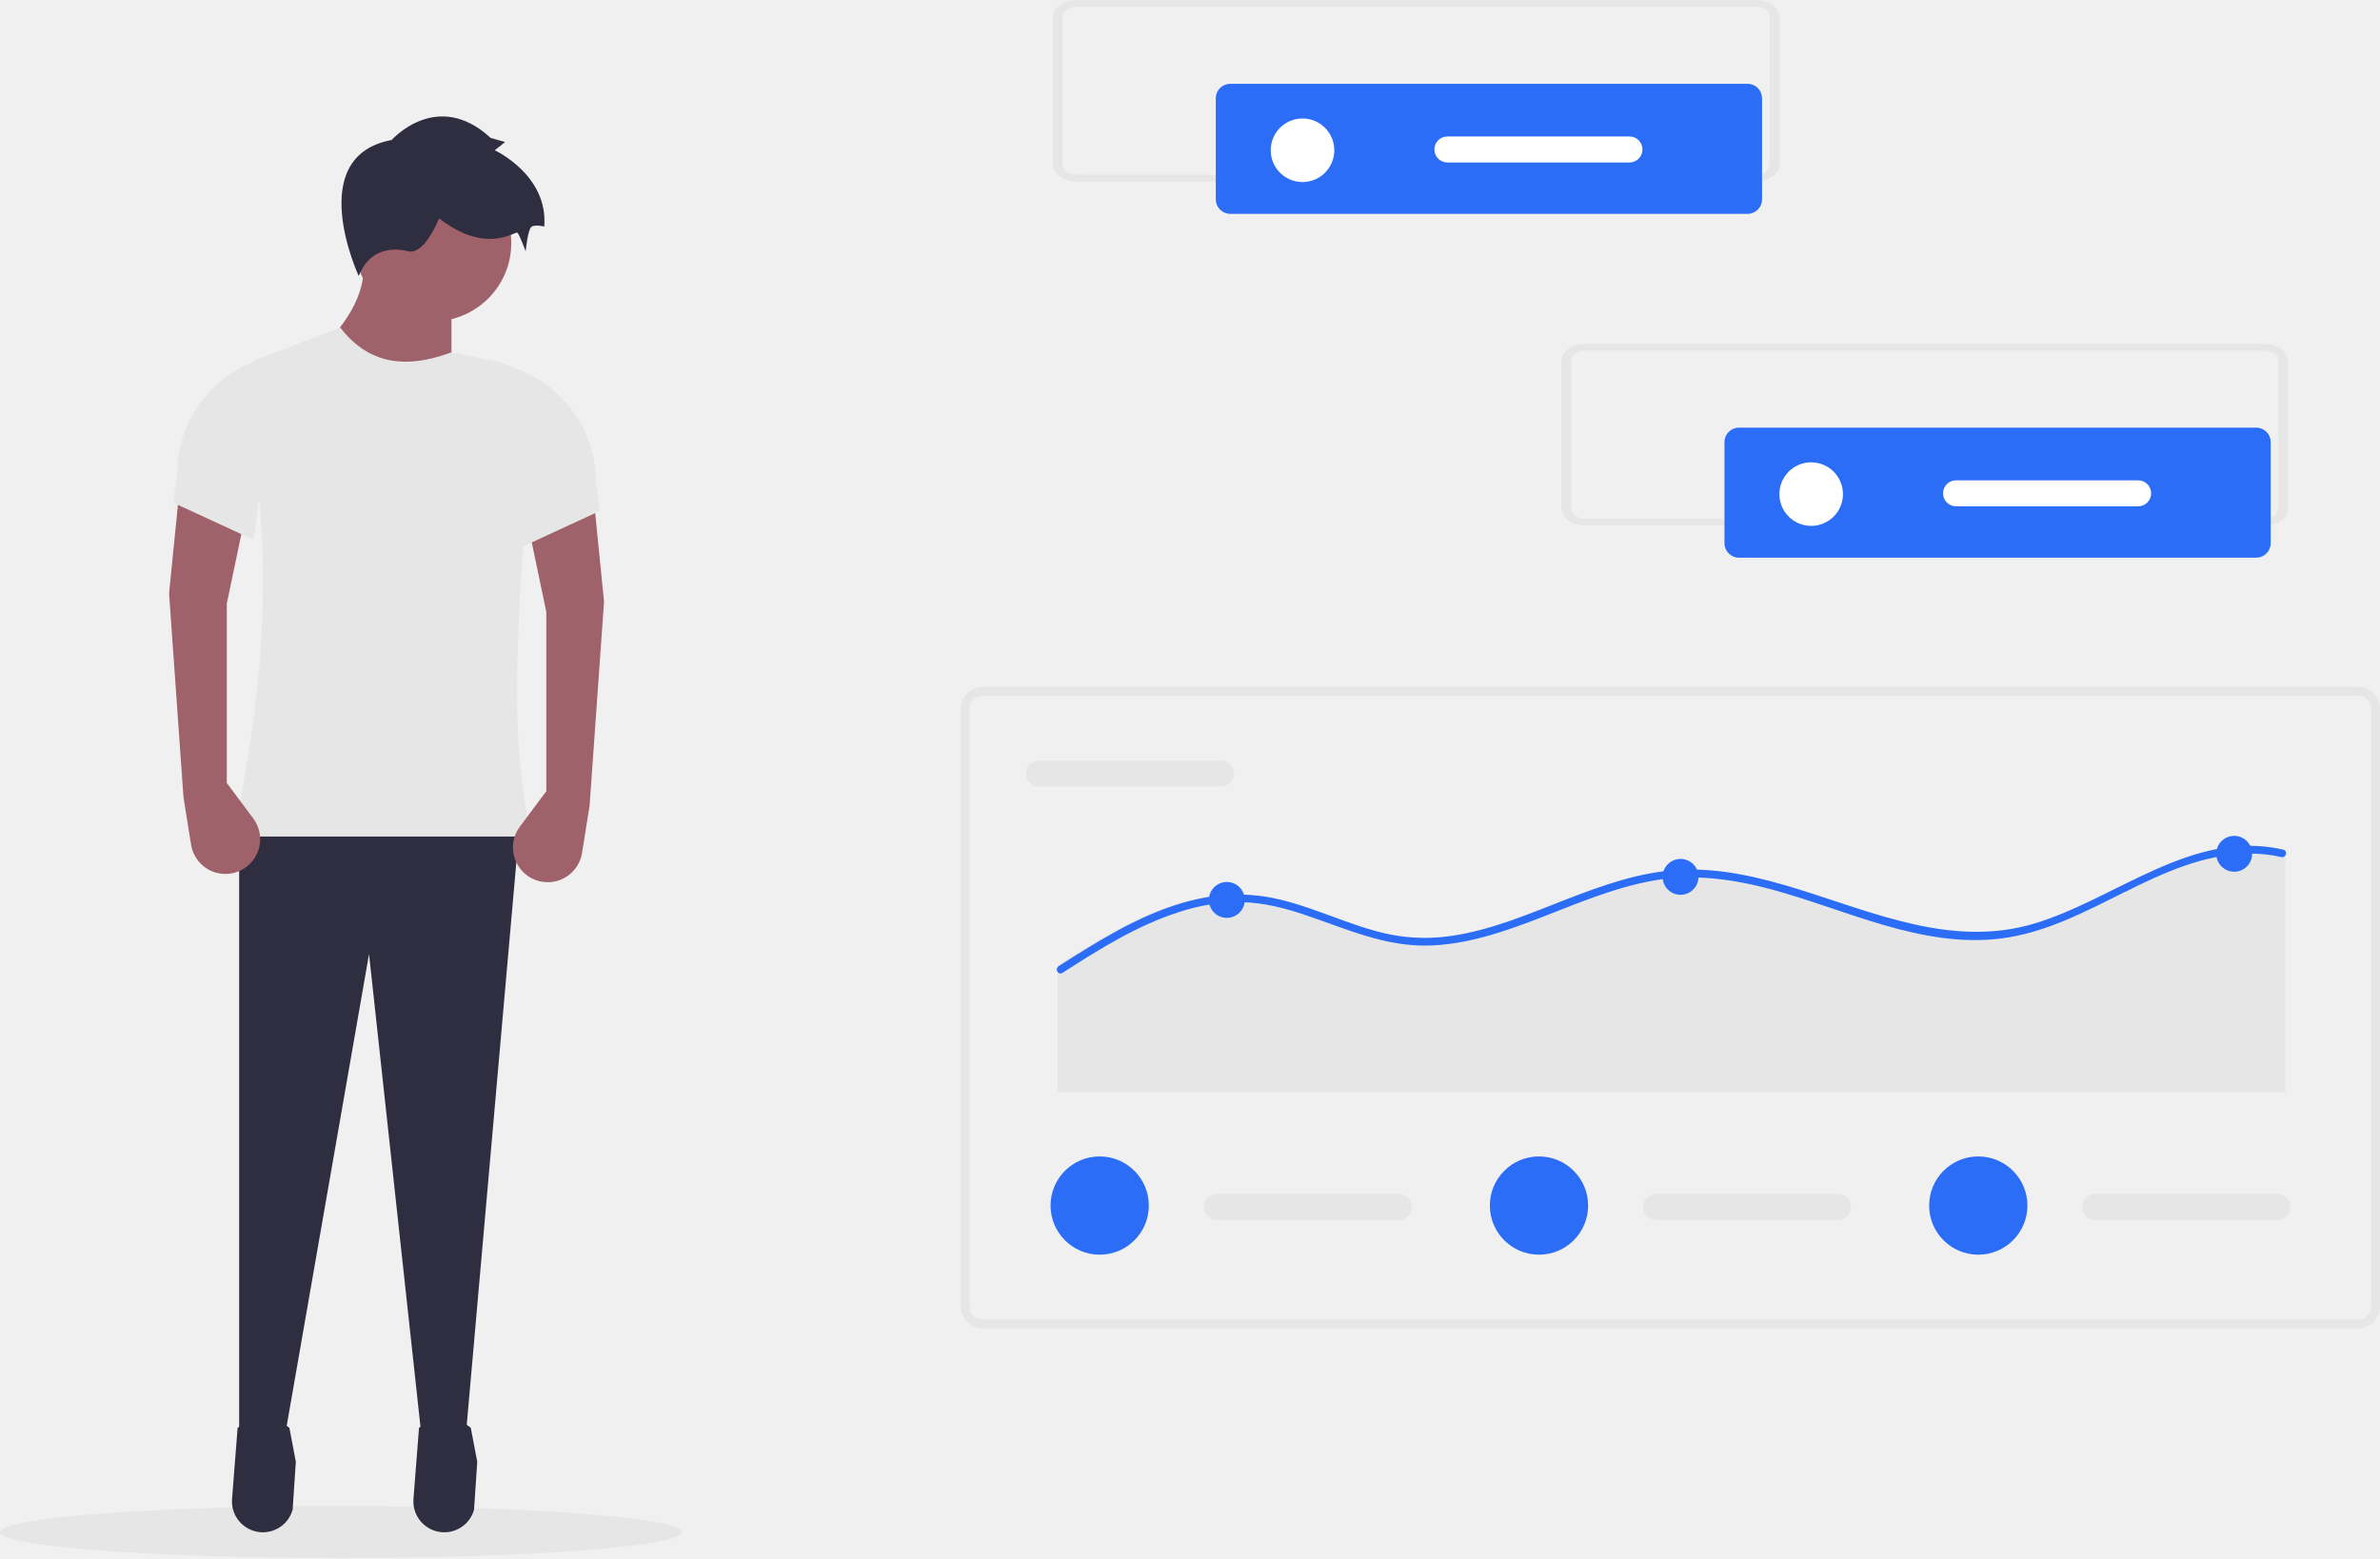
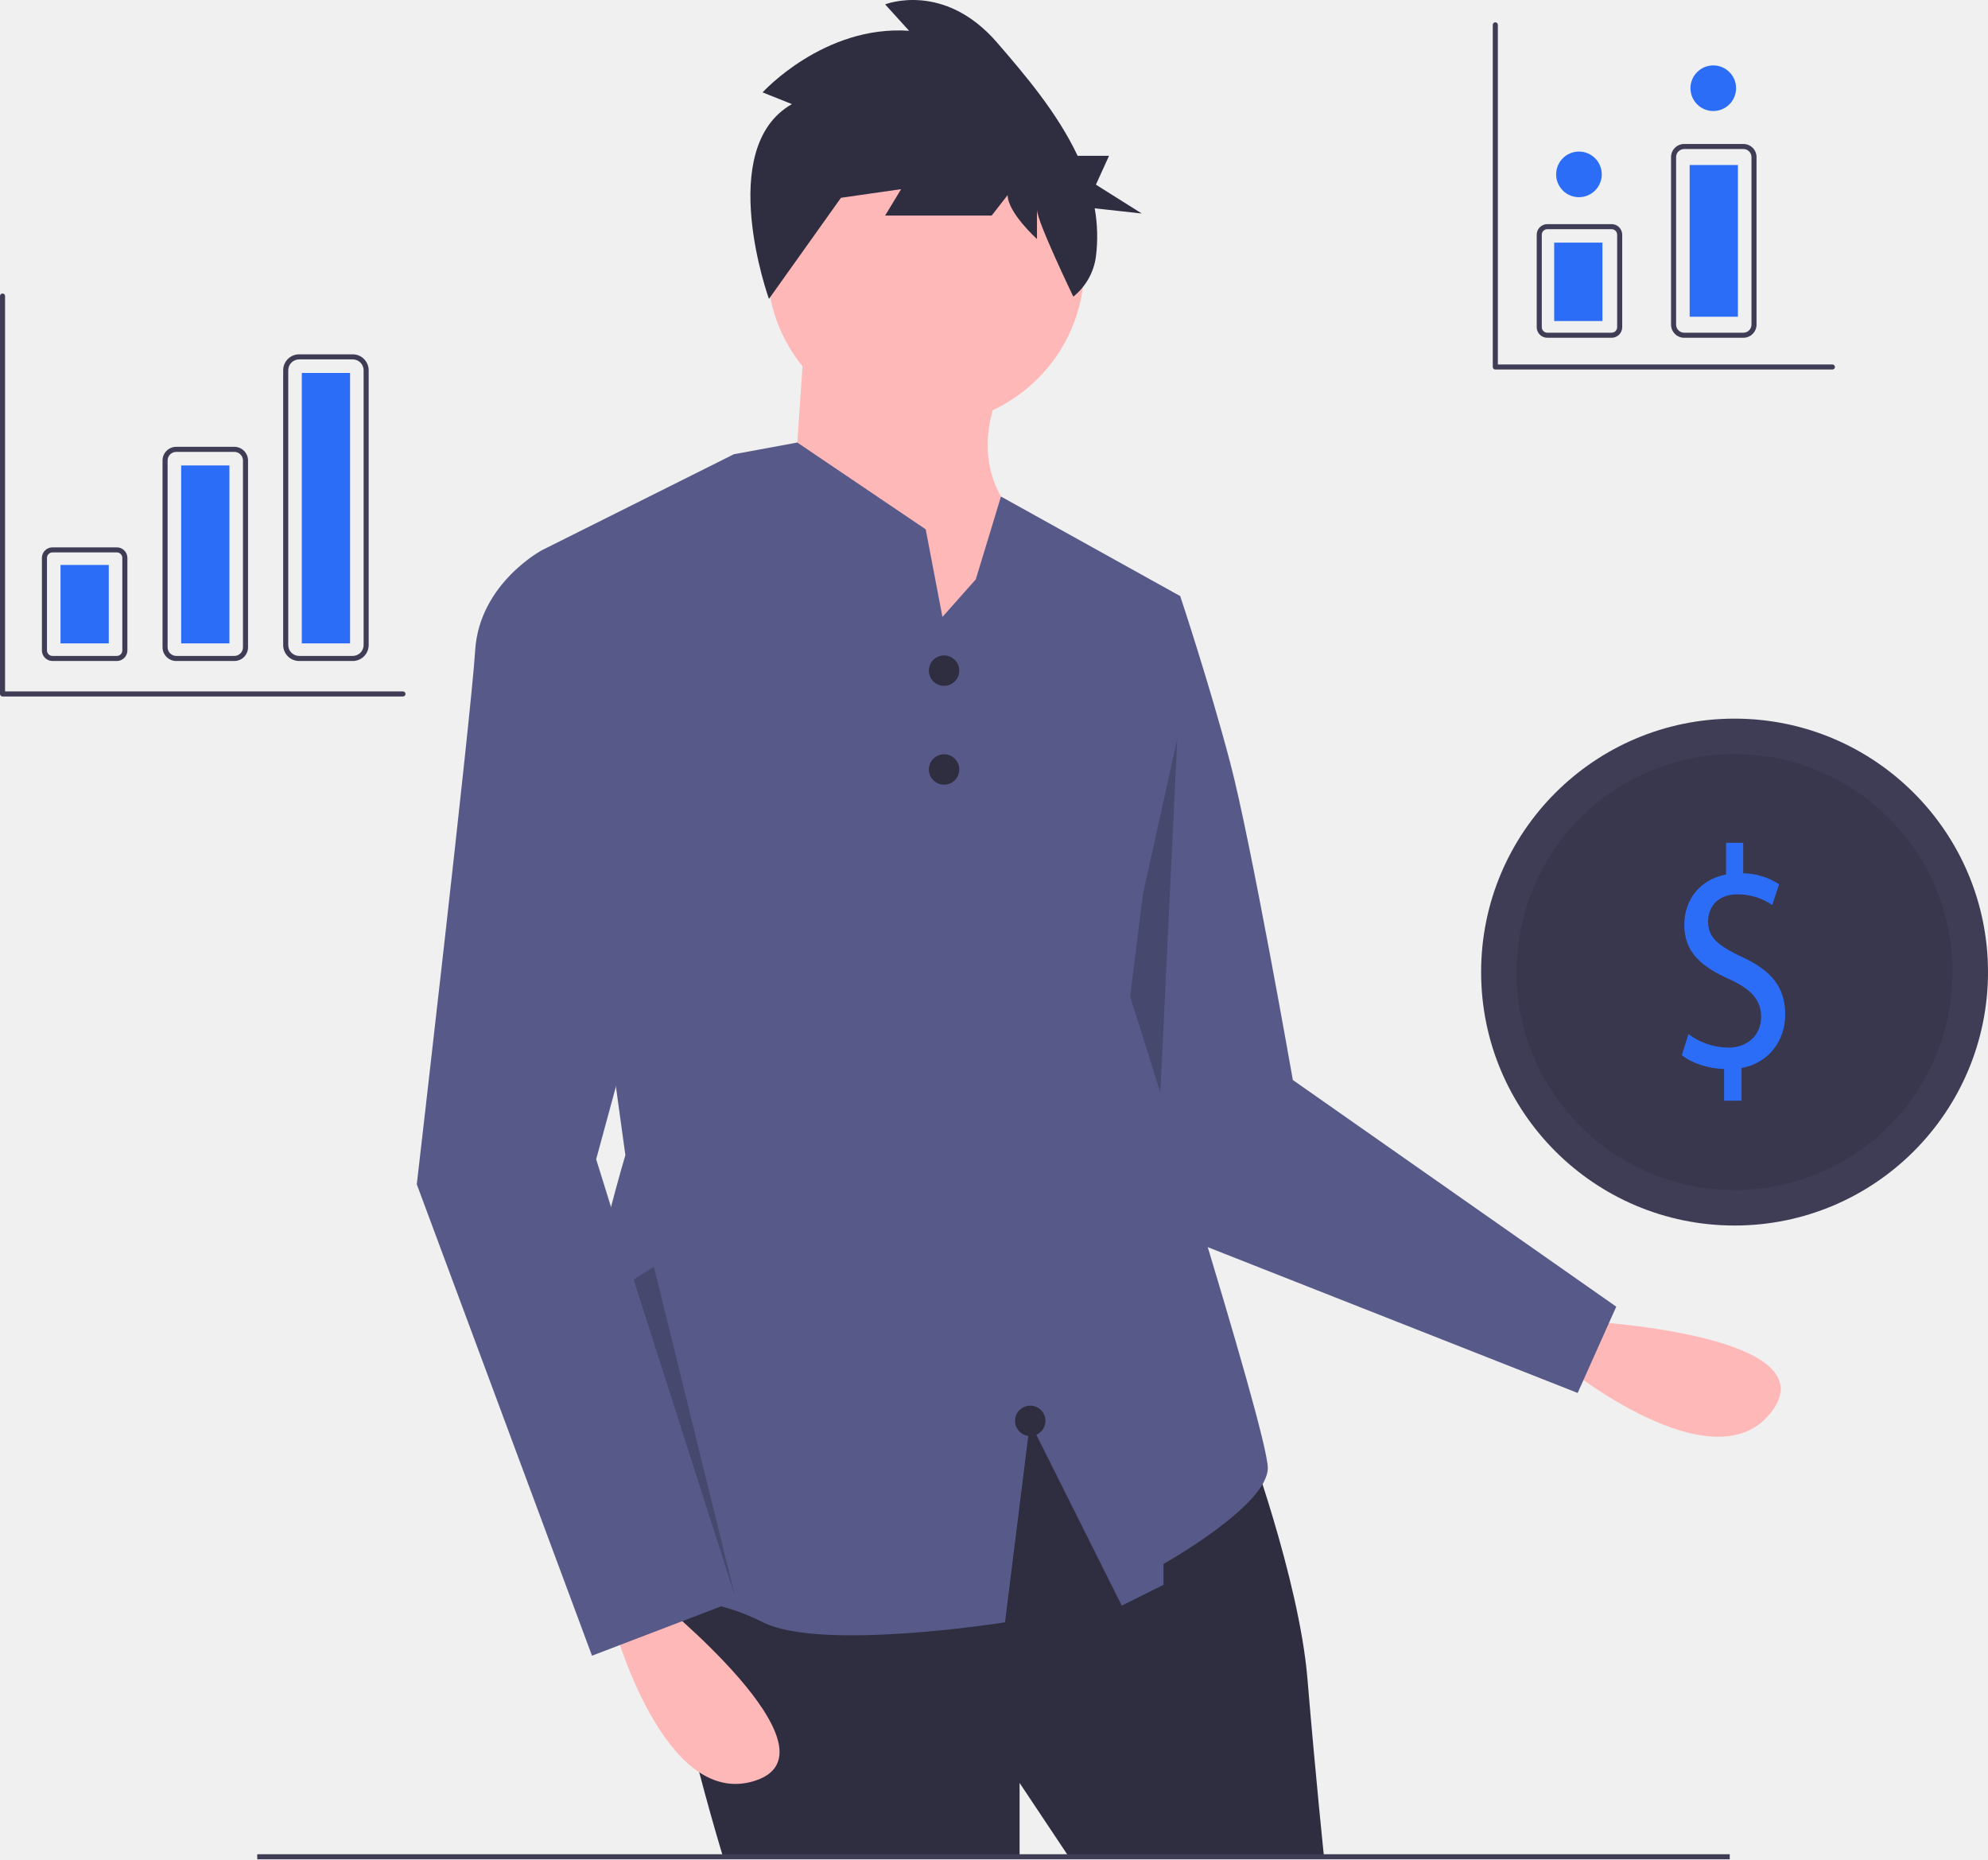
- <svg xmlns="http://www.w3.org/2000/svg" id="bf74385c-6483-43b7-aa3a-5b28e4e3e168" data-name="Layer 1" width="823.5" height="539.233" viewBox="0 0 823.5 539.233">
-   <ellipse cx="118" cy="530.233" rx="118" ry="9" fill="#e6e6e6" />
-   <path d="M344.468,315.845l-47.076-12.839q18.856-17.793,16.405-33.524H344.468Z" transform="translate(-188.25 -180.3837)" fill="#9f616a" />
-   <polygon points="161.211 496.376 146.005 498.515 127.687 330.184 98.443 497.802 82.751 498.515 82.751 285.961 179.756 285.961 161.211 496.376" fill="#2f2e41" />
-   <path d="M278.898,710.693h0a10.695,10.695,0,0,0,10.607-7.816l1.111-16.575-2.239-11.755c-5.908-4.855-11.88-4.754-17.912,0L268.541,699.169A10.695,10.695,0,0,0,278.898,710.693Z" transform="translate(-188.25 -180.3837)" fill="#2f2e41" />
-   <path d="M341.666,710.693h0a10.695,10.695,0,0,0,10.607-7.816l1.111-16.575-2.239-11.755c-5.908-4.855-11.88-4.754-17.912,0l-1.924,24.622A10.695,10.695,0,0,0,341.666,710.693Z" transform="translate(-188.25 -180.3837)" fill="#2f2e41" />
-   <circle cx="149.799" cy="84.105" r="27.104" fill="#9f616a" />
-   <path d="M372.286,469.911H268.861c13.405-62.124,13.367-112.158,2.69-152.623a10.813,10.813,0,0,1,6.576-12.853l27.825-10.702c8.354,10.788,20.142,15.5,38.517,8.559l14.581,2.991a14.982,14.982,0,0,1,11.957,15.665c-1.073,15.826-.65,31.772-1.573,45.538C366.573,409.115,365.339,442.347,372.286,469.911Z" transform="translate(-188.25 -180.3837)" fill="#e6e6e6" />
-   <path d="M323.783,228.826s15.692-17.832,34.237-.713l4.993,1.427-3.566,2.853s18.545,8.559,17.118,26.391c0,0-2.853-.713-4.28,0s-2.14,8.559-2.14,8.559-2.14-5.706-2.853-6.419-10.699,7.846-27.104-4.993c0,0-4.993,12.839-10.699,11.412s-13.552-.713-17.118,8.559C312.371,275.901,293.113,234.532,323.783,228.826Z" transform="translate(-188.25 -180.3837)" fill="#2f2e41" />
-   <path d="M377.278,454.219l-9.156,12.272a12.027,12.027,0,0,0,2.594,16.939l0,0a12.027,12.027,0,0,0,18.921-7.847l2.619-16.371L397.25,388.598l-3.566-35.664L370.859,361.494l6.419,30.671Z" transform="translate(-188.25 -180.3837)" fill="#9f616a" />
-   <path d="M368.006,370.053l27.818-12.839-1.427-10.106a41.488,41.488,0,0,0-26.489-38.682l-8.461-3.281Z" transform="translate(-188.25 -180.3837)" fill="#e6e6e6" />
-   <path d="M266.722,451.366l9.156,12.272a12.027,12.027,0,0,1-2.594,16.939l0,0a12.027,12.027,0,0,1-18.921-7.847l-2.619-16.371L246.75,385.745l3.566-35.664,22.825,8.559-6.419,30.671Z" transform="translate(-188.25 -180.3837)" fill="#9f616a" />
-   <path d="M275.994,367.2l-27.818-12.839,1.427-10.106a41.488,41.488,0,0,1,26.489-38.682l8.461-3.281Z" transform="translate(-188.25 -180.3837)" fill="#e6e6e6" />
-   <path d="M1004.25,640.116h-476a7.508,7.508,0,0,1-7.5-7.5v-207a7.508,7.508,0,0,1,7.5-7.5h476a7.508,7.508,0,0,1,7.5,7.5v207A7.508,7.508,0,0,1,1004.25,640.116Zm-476-219a4.505,4.505,0,0,0-4.5,4.5v207a4.505,4.505,0,0,0,4.5,4.5h476a4.505,4.505,0,0,0,4.5-4.5v-207a4.505,4.505,0,0,0-4.5-4.5Z" transform="translate(-188.25 -180.3837)" fill="#e6e6e6" />
-   <path d="M547.75,443.616a4.5,4.5,0,0,0,0,9h63a4.5,4.5,0,0,0,0-9Z" transform="translate(-188.25 -180.3837)" fill="#e6e6e6" />
-   <path d="M979.04,474.911V558.361H554.21V514.423c2.942-1.889,5.901-3.769,8.888-5.588,12.754-7.805,26.405-15.104,41.283-17.809a62.32,62.32,0,0,1,21.313-.266c7.466,1.233,14.611,3.805,21.686,6.386,6.977,2.554,13.971,5.188,21.268,6.67a62.272,62.272,0,0,0,21.57.426c13.66-2.049,26.494-7.539,39.275-12.505,12.86-4.993,26.112-9.712,40.03-10.333,13.74-.621,27.312,2.625,40.35,6.652,26.583,8.204,53.726,20.372,81.873,12.027,28.583-8.461,54.872-32.887,86.548-25.641A1.192,1.192,0,0,1,979.04,474.911Z" transform="translate(-188.25 -180.3837)" fill="#e6e6e6" />
-   <path d="M979.04,476.366a1.283,1.283,0,0,1-1.455.639,47.368,47.368,0,0,0-11.512-1.188c-31.157.55-55.113,25.632-85.578,29.383-27.468,3.379-53.321-9.978-79.148-16.958-13.419-3.627-27.255-5.552-41.064-3.086-13.703,2.439-26.563,8.044-39.476,13.02-12.435,4.789-25.357,9.242-38.82,9.463-14.803.248-28.133-5.854-41.862-10.501-7.14-2.421-14.466-4.337-22.031-4.523a66.645,66.645,0,0,0-21.712,3.361c-14.59,4.639-27.734,12.905-40.532,21.117a1.137,1.137,0,0,1-.754.204,1.374,1.374,0,0,1-.585-2.501l.585-.373c2.936-1.889,5.889-3.769,8.869-5.588,12.727-7.805,26.35-15.104,41.197-17.809a62.062,62.062,0,0,1,21.268-.266c7.45,1.233,14.581,3.805,21.641,6.386,6.962,2.554,13.942,5.188,21.224,6.67a62.014,62.014,0,0,0,21.525.426c13.632-2.049,26.439-7.539,39.193-12.505,12.834-4.993,26.057-9.712,39.947-10.333,13.712-.621,27.255,2.625,40.266,6.652,26.528,8.204,53.614,20.372,81.702,12.027,28.523-8.461,54.758-32.887,86.367-25.641a1.19,1.19,0,0,1,.745.47A1.367,1.367,0,0,1,979.04,476.366Z" transform="translate(-188.25 -180.3837)" fill="#2c6df7" />
-   <circle cx="424.496" cy="311.459" r="6.208" fill="#2c6df7" />
-   <circle cx="581.479" cy="303.477" r="6.208" fill="#2c6df7" />
-   <circle cx="773.052" cy="295.494" r="6.208" fill="#2c6df7" />
-   <path d="M609.25,593.616a4.5,4.5,0,0,0,0,9h63a4.5,4.5,0,0,0,0-9Z" transform="translate(-188.25 -180.3837)" fill="#e6e6e6" />
-   <circle cx="380.5" cy="417.233" r="17" fill="#2c6df7" />
-   <path d="M761.25,593.616a4.5,4.5,0,0,0,0,9h63a4.5,4.5,0,0,0,0-9Z" transform="translate(-188.25 -180.3837)" fill="#e6e6e6" />
-   <circle cx="532.5" cy="417.233" r="17" fill="#2c6df7" />
-   <path d="M913.25,593.616a4.5,4.5,0,0,0,0,9h63a4.5,4.5,0,0,0,0-9Z" transform="translate(-188.25 -180.3837)" fill="#e6e6e6" />
-   <circle cx="684.5" cy="417.233" r="17" fill="#2c6df7" />
-   <path id="e1cfef3e-7788-4f0f-b252-d185c9336b04" data-name="Path 78" d="M971.669,362.226H736.831c-4.578,0-8.288-2.643-8.293-5.9v-51.042c.005-3.257,3.715-5.9,8.293-5.9H971.669c4.578,0,8.288,2.643,8.293,5.9v51.041C979.958,359.582,976.247,362.222,971.669,362.226Zm-234.838-60.484c-2.747,0-4.973,1.586-4.976,3.54v51.041c0,1.954,2.229,3.538,4.976,3.54H971.669c2.747,0,4.973-1.586,4.976-3.54v-51.039c0-1.954-2.229-3.538-4.976-3.54Z" transform="translate(-188.25 -180.3837)" fill="#e6e6e6" />
-   <path d="M789.929,328.391a5.006,5.006,0,0,0-5,5v35a5.006,5.006,0,0,0,5,5h179a5.006,5.006,0,0,0,5-5v-35a5.006,5.006,0,0,0-5-5Z" transform="translate(-188.25 -180.3837)" fill="#2c6df7" />
-   <circle cx="626.679" cy="171.007" r="11" fill="#fff" />
-   <path d="M865.061,346.616a4.5,4.5,0,0,0,0,9h63a4.5,4.5,0,0,0,0-9Z" transform="translate(-188.25 -180.3837)" fill="#fff" />
-   <path id="b00e8b21-64f0-4b6c-8490-a93637cb24e1" data-name="Path 78" d="M795.669,243.226H560.831c-4.578,0-8.288-2.643-8.293-5.9v-51.042c.005-3.257,3.715-5.9,8.293-5.9H795.669c4.578,0,8.288,2.643,8.293,5.9v51.041C803.958,240.582,800.247,243.222,795.669,243.226Zm-234.838-60.484c-2.747,0-4.973,1.586-4.976,3.54v51.041c0,1.954,2.229,3.538,4.976,3.54H795.669c2.747,0,4.973-1.586,4.976-3.54v-51.039c0-1.954-2.229-3.538-4.976-3.54Z" transform="translate(-188.25 -180.3837)" fill="#e6e6e6" />
-   <path d="M613.929,209.391a5.006,5.006,0,0,0-5,5v35a5.006,5.006,0,0,0,5,5h179a5.006,5.006,0,0,0,5-5v-35a5.006,5.006,0,0,0-5-5Z" transform="translate(-188.25 -180.3837)" fill="#2c6df7" />
-   <circle cx="450.679" cy="52.007" r="11" fill="#fff" />
-   <path d="M689.061,227.616a4.5,4.5,0,0,0,0,9h63a4.5,4.5,0,0,0,0-9Z" transform="translate(-188.25 -180.3837)" fill="#fff" />
+ <svg xmlns="http://www.w3.org/2000/svg" id="aadec279-818b-408a-a9a2-133d1084e5d4" data-name="Layer 1" width="784.398" height="733.607" viewBox="0 0 784.398 733.607">
+   <path d="M832.546,604.415s97.041,5.017,74.438,35.565-81.995-17.92-81.995-17.92Z" transform="translate(-207.8012 -83.1967)" fill="#ffb8b8" />
+   <path d="M653.717,313.448l19.752,4.938s11.522,34.566,19.752,65.84S717.911,509.323,717.911,509.323L845.521,598.756,830.301,632.803l-170-67L622.443,417.147Z" transform="translate(-207.8012 -83.1967)" fill="#575a89" />
+   <polygon points="464.5 291.607 457.138 445.772 472.5 491.607 427.5 458.607 464.5 291.607" opacity="0.2" />
+   <path d="M698.982,648.411s21.398,57.61,24.69,97.114,6.584,70.778,6.584,70.778H629.85l-19.752-29.628V816.303H493.231S460.311,709.313,473.479,696.145s138.265-69.132,138.265-69.132Z" transform="translate(-207.8012 -83.1967)" fill="#2f2e41" />
+   <rect x="101.5" y="731.607" width="581" height="2" fill="#3f3d56" />
+   <circle cx="365.261" cy="105.155" r="62.548" fill="#ffb8b8" />
+   <path d="M525.328,214.688l-4.938,72.424,62.548,83.946L614.213,292.05s-27.982-18.106-11.522-55.964Z" transform="translate(-207.8012 -83.1967)" fill="#ffb8b8" />
+   <path d="M708.031,662.4c0,14.82-41.15,37.86-41.15,37.86v8.23l-16.46,8.23-36.21-72.42-9.87,79s-72.43,11.53-95.47,0c-23.05-11.52-34.57-6.58-67.49-18.1s13.17-166.25,13.17-166.25l-32.92-238.67,71.92-35.96,3.79-1.9,9.89-1.82,15.16-2.8,50.67,34.25,4.08,21.4,2.51,13.17,13.16-14.82,9.94-32.69,70.72,39.28-19.75,158.01S708.031,647.59,708.031,662.4Z" transform="translate(-207.8012 -83.1967)" fill="#575a89" />
+   <path d="M466.072,713.428s75.716,60.902,39.504,72.424-55.964-62.548-55.964-62.548Z" transform="translate(-207.8012 -83.1967)" fill="#ffb8b8" />
+   <path d="M438.09,303.572l-16.46-3.292s-24.69,13.168-26.336,39.504-23.044,210.689-23.044,210.689l69.132,185.999,55.964-21.398L443.028,540.597,484.178,389.164Z" transform="translate(-207.8012 -83.1967)" fill="#575a89" />
+   <circle cx="372.5" cy="264.607" r="6" fill="#2f2e41" />
+   <circle cx="372.5" cy="303.607" r="6" fill="#2f2e41" />
+   <circle cx="406.5" cy="560.607" r="6" fill="#2f2e41" />
+   <path d="M520.254,124.274l-11.562-4.629S532.867,93.028,566.503,95.343L557.043,84.928s23.125-9.258,44.147,15.044c11.051,12.775,23.837,27.791,31.808,44.707h12.383l-5.168,11.379,18.088,11.379-18.566-2.044a63.589,63.589,0,0,1,.504,18.875,24.421,24.421,0,0,1-8.943,15.976h0S616.957,170.563,616.957,165.934v11.572s-11.562-10.415-11.562-17.358l-6.307,8.101H557.043l6.307-10.415L539.174,161.305l9.46-12.73-37.431,52.565S489.771,141.632,520.254,124.274Z" transform="translate(-207.8012 -83.1967)" fill="#2f2e41" />
+   <circle cx="684.398" cy="383.545" r="100" fill="#3f3d56" />
+   <circle cx="684.398" cy="383.545" r="86" opacity="0.1" />
+   <path d="M888.078,517.49V504.973c-6.327-.123-12.873-2.355-16.691-5.453l2.618-8.303a26.681,26.681,0,0,0,15.709,5.329c7.746,0,12.982-5.081,12.982-12.145,0-6.816-4.255-11.03-12.328-14.748-11.128-4.957-18-10.658-18-21.44,0-10.287,6.437-18.094,16.473-19.953V415.742h6.764v12.021a26.543,26.543,0,0,1,14.182,4.337l-2.728,8.18a24.107,24.107,0,0,0-13.746-4.214c-8.4,0-11.564,5.701-11.564,10.658,0,6.444,4.036,9.666,13.528,14.128,11.236,5.205,16.909,11.649,16.909,22.679,0,9.79-6,18.962-17.237,21.068v12.89Z" transform="translate(-207.8012 -83.1967)" fill="#2c6df7" />
+   <polygon points="250.005 504.87 290 629.803 258 499.803 250.005 504.87" opacity="0.2" />
+   <path d="M253.894,344H228.508a4.178,4.178,0,0,1-4.173-4.173V303.334a4.178,4.178,0,0,1,4.173-4.173h25.387a4.178,4.178,0,0,1,4.173,4.173v36.493A4.178,4.178,0,0,1,253.894,344Zm-25.387-42.84a2.176,2.176,0,0,0-2.173,2.173v36.493A2.176,2.176,0,0,0,228.508,342h25.387a2.176,2.176,0,0,0,2.173-2.173V303.334a2.176,2.176,0,0,0-2.173-2.173Z" transform="translate(-207.8012 -83.1967)" fill="#3f3d56" />
+   <path d="M300.264,344H277.338a5.41,5.41,0,0,1-5.404-5.404V264.897a5.41,5.41,0,0,1,5.404-5.404h22.926a5.41,5.41,0,0,1,5.404,5.404v73.699A5.41,5.41,0,0,1,300.264,344Zm-22.926-82.507a3.408,3.408,0,0,0-3.404,3.404v73.699A3.408,3.408,0,0,0,277.338,342h22.926a3.408,3.408,0,0,0,3.404-3.404V264.897a3.408,3.408,0,0,0-3.404-3.404Z" transform="translate(-207.8012 -83.1967)" fill="#3f3d56" />
+   <path d="M346.979,344H325.824a6.296,6.296,0,0,1-6.289-6.289V229.289A6.296,6.296,0,0,1,325.824,223h21.155a6.296,6.296,0,0,1,6.289,6.289V337.711A6.296,6.296,0,0,1,346.979,344ZM325.824,225a4.294,4.294,0,0,0-4.289,4.289V337.711A4.294,4.294,0,0,0,325.824,342h21.155a4.294,4.294,0,0,0,4.289-4.289V229.289A4.294,4.294,0,0,0,346.979,225Z" transform="translate(-207.8012 -83.1967)" fill="#3f3d56" />
+   <rect x="23.88" y="222.913" width="19.04" height="30.94" fill="#2c6df7" />
+   <rect x="71.48" y="183.643" width="19.04" height="70.21" fill="#2c6df7" />
+   <rect x="119.08" y="147.15" width="19.04" height="106.703" fill="#2c6df7" />
+   <path d="M930.801,229h-133a1.0 1,0,0,1-1-1V93a1,1,0,0,1,2,0V227h132a1,1,0,0,1,0,2Z" transform="translate(-207.8012 -83.1967)" fill="#3f3d56" />
+   <path d="M366.801,358h-158a1.0 1,0,0,1-1-1V200a1,1,0,0,1,2,0V356h157a1,1,0,0,1,0,2Z" transform="translate(-207.8012 -83.1967)" fill="#3f3d56" />
+   <path d="M843.7,216.467H818.313a4.178,4.178,0,0,1-4.174-4.173V175.801a4.178,4.178,0,0,1,4.174-4.173h25.387a4.178,4.178,0,0,1,4.173,4.173V212.294A4.178,4.178,0,0,1,843.7,216.467ZM818.313,173.627a2.176,2.176,0,0,0-2.174,2.173V212.294a2.176,2.176,0,0,0,2.174,2.173h25.387a2.176,2.176,0,0,0,2.173-2.173V175.801a2.176,2.176,0,0,0-2.173-2.173Z" transform="translate(-207.8012 -83.1967)" fill="#3f3d56" />
+   <path d="M895.689,216.467H872.323a5.19,5.19,0,0,1-5.184-5.184V145.184A5.189,5.189,0,0,1,872.323,140h23.366a5.189,5.189,0,0,1,5.184,5.184V211.283A5.19,5.19,0,0,1,895.689,216.467ZM872.323,142a3.187,3.187,0,0,0-3.184,3.184V211.283a3.187,3.187,0,0,0,3.184,3.184h23.366a3.187,3.187,0,0,0,3.184-3.184V145.184A3.187,3.187,0,0,0,895.689,142Z" transform="translate(-207.8012 -83.1967)" fill="#3f3d56" />
+   <rect x="613.228" y="95.727" width="19.04" height="30.94" fill="#2c6df7" />
+   <rect x="666.685" y="65.105" width="19.04" height="59.864" fill="#2c6df7" />
+   <circle cx="623" cy="68.803" r="9" fill="#2c6df7" />
+   <circle cx="676" cy="34.803" r="9" fill="#2c6df7" />
</svg>
